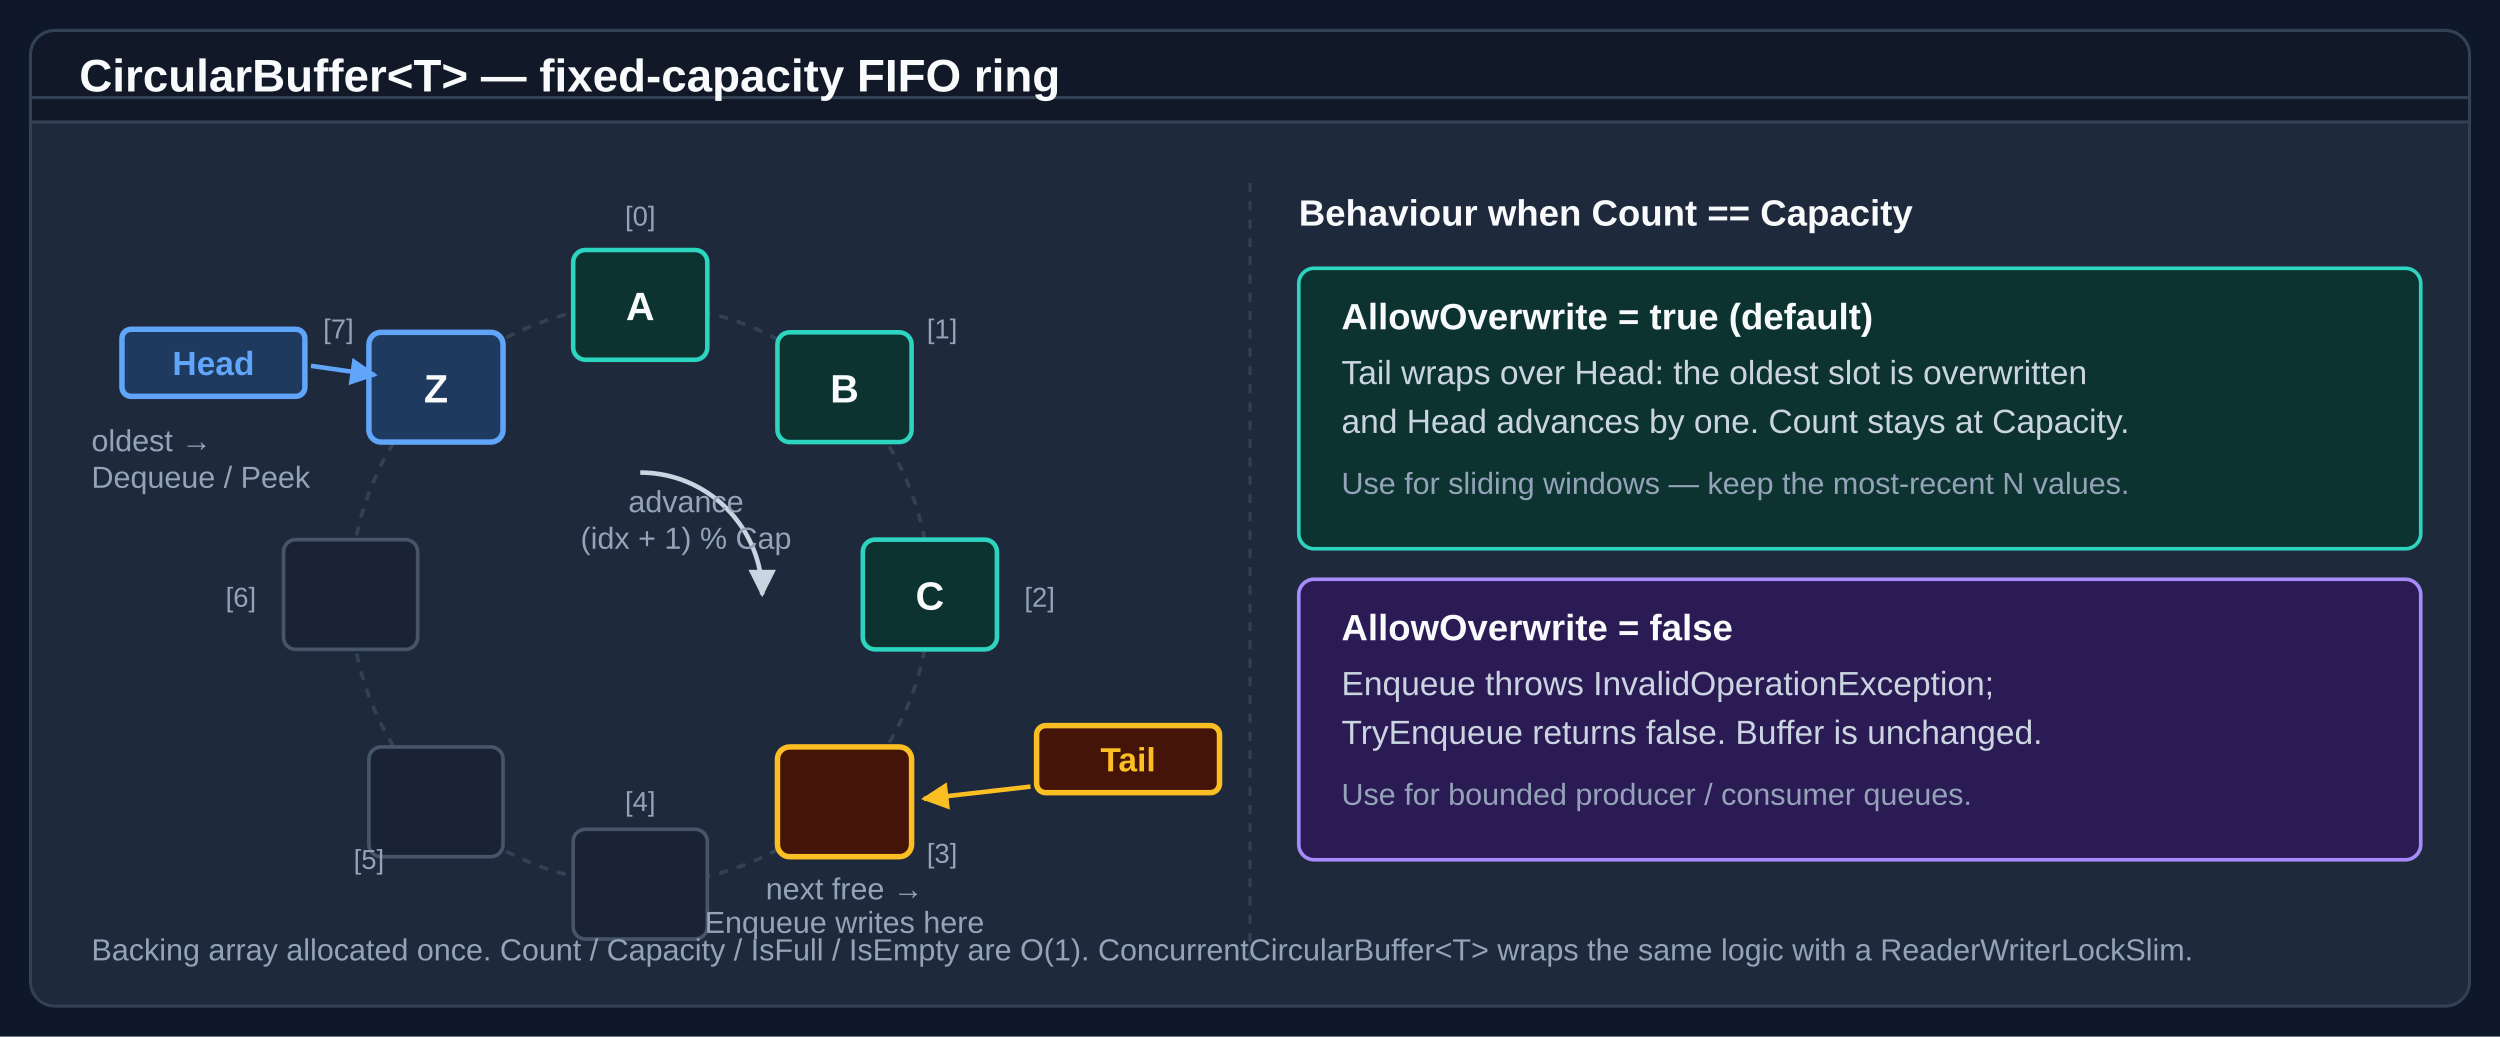
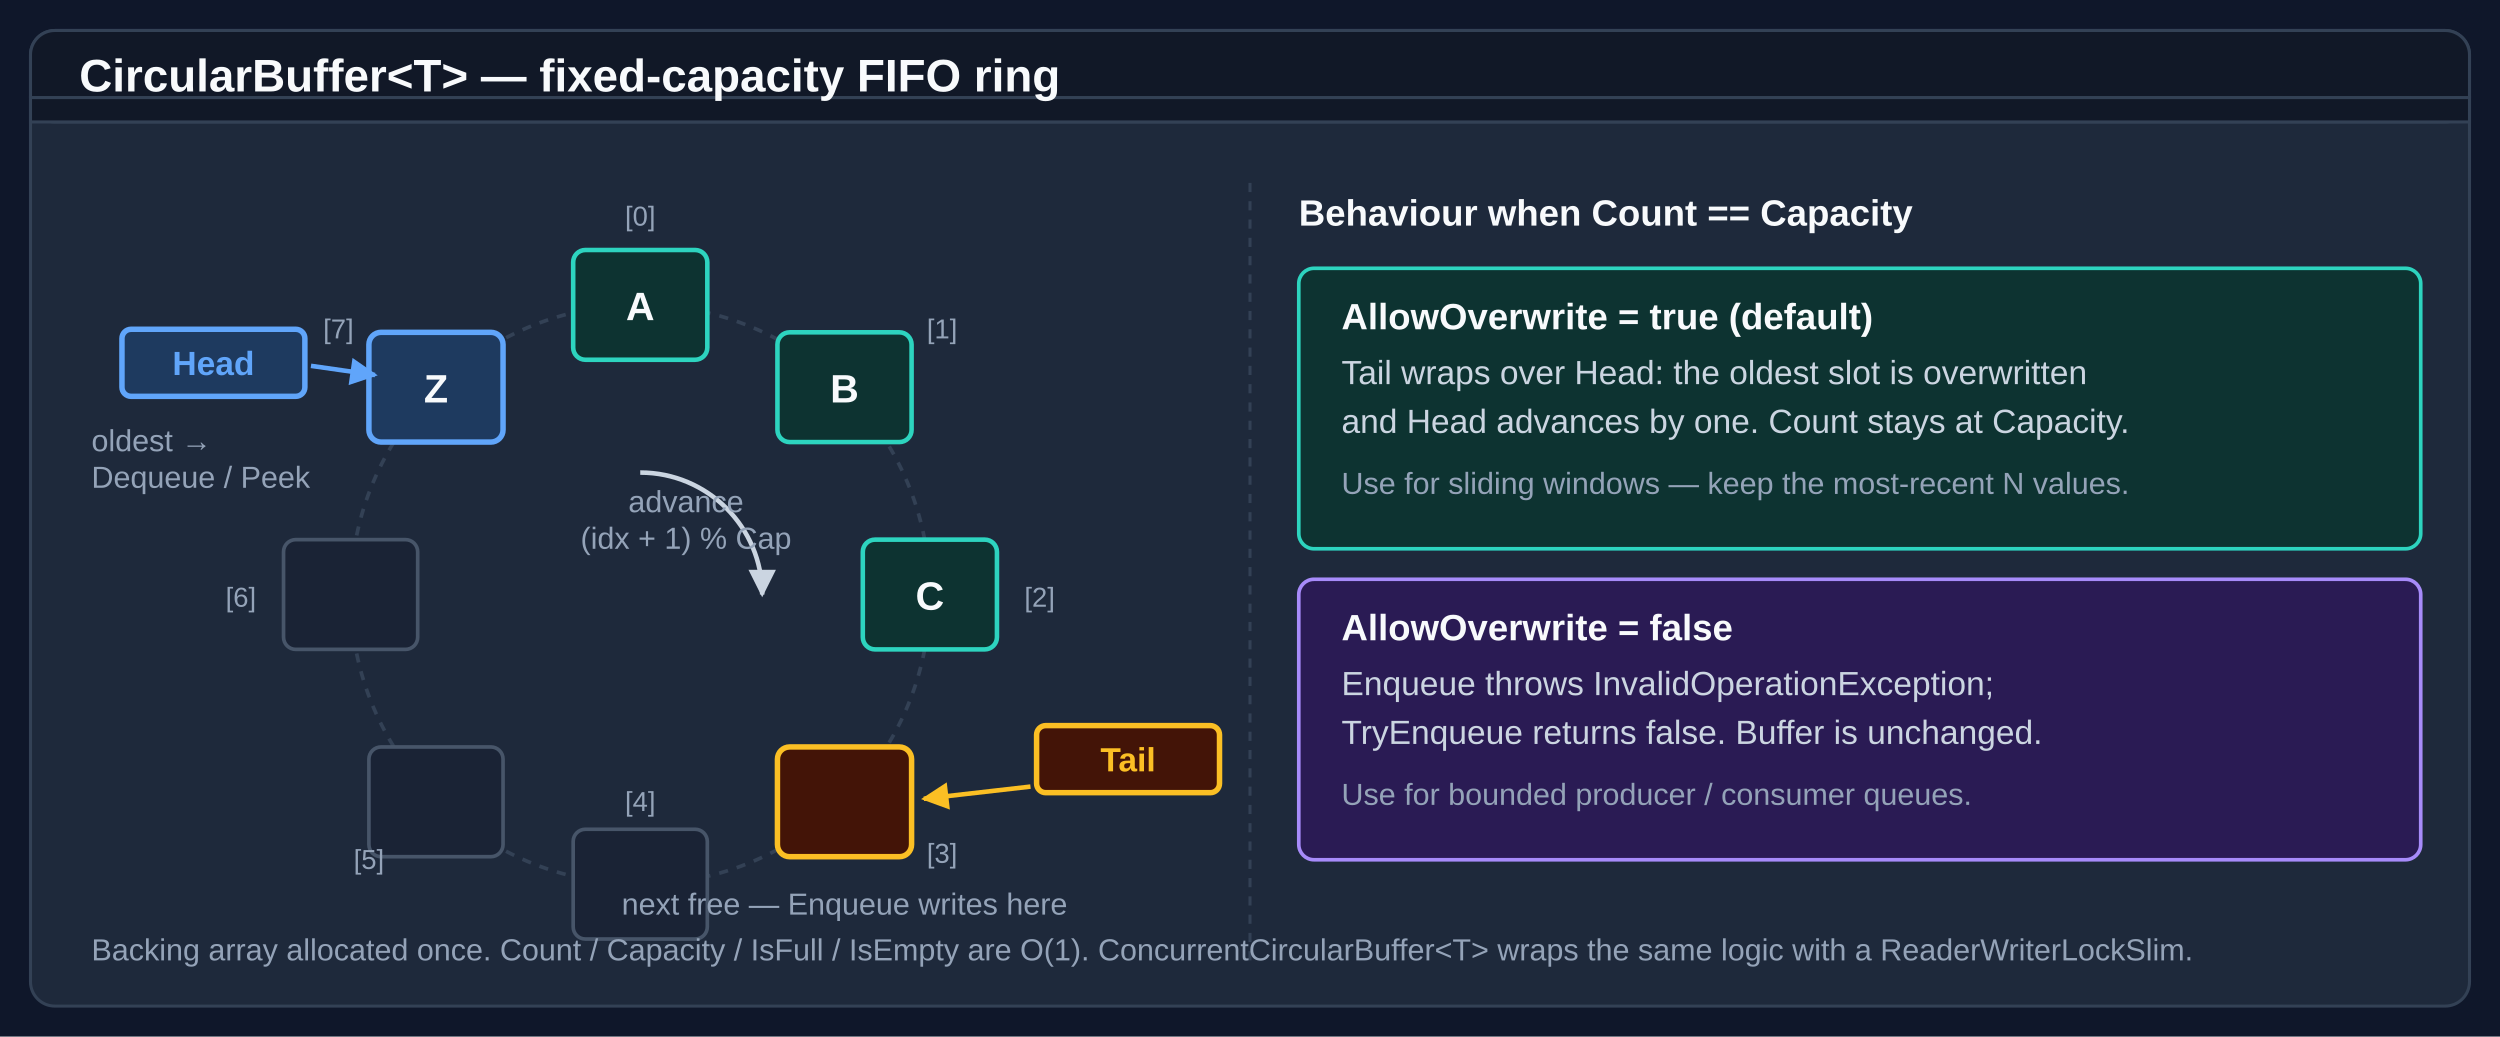
<svg xmlns="http://www.w3.org/2000/svg" viewBox="0 0 820 340" role="img" aria-labelledby="cb-t cb-d">
  <defs>
    <style>
      .bg   { fill: #0F172A; }
      .pan  { fill: #1E293B; stroke: #334155; stroke-width: 1; }
      .hdr  { fill: #111827; stroke: #334155; stroke-width: 1; }
      .ttl  { fill: #F8FAFC; font: 700 15px/1 "Segoe UI",Arial,sans-serif; }
      .lbl  { fill: #F8FAFC; font: 700 12px/1 "Segoe UI",Arial,sans-serif; text-anchor: middle; }
      .lbl-l{ fill: #F8FAFC; font: 700 12px/1 "Segoe UI",Arial,sans-serif; }
      .sub  { fill: #CBD5E1; font: 400 11px/1 "Segoe UI",Arial,sans-serif; text-anchor: middle; }
      .sub-l{ fill: #CBD5E1; font: 400 11px/1 "Segoe UI",Arial,sans-serif; }
      .mut  { fill: #94A3B8; font: 400 10px/1 "Segoe UI",Arial,sans-serif; text-anchor: middle; }
      .mut-l{ fill: #94A3B8; font: 400 10px/1 "Segoe UI",Arial,sans-serif; }
      .slot      { fill: #1A2335; stroke: #475569; stroke-width: 1.2; }
      .slot-full { fill: #0D3331; stroke: #2DD4BF; stroke-width: 1.5; }
      .slot-head { fill: #1E3A5F; stroke: #60A5FA; stroke-width: 1.8; }
      .slot-tail { fill: #431407; stroke: #FBBF24; stroke-width: 1.8; }
      .slot-text { fill: #F8FAFC; font: 700 13px/1 "Segoe UI",Arial,sans-serif; text-anchor: middle; }
      .idx       { fill: #94A3B8; font: 400 9px/1  "Segoe UI",Arial,sans-serif; text-anchor: middle; }
      .pin-h     { fill: #60A5FA; font: 700 11px/1 "Segoe UI",Arial,sans-serif; text-anchor: middle; }
      .pin-t     { fill: #FBBF24; font: 700 11px/1 "Segoe UI",Arial,sans-serif; text-anchor: middle; }
      .case-ovr  { fill: #0D3331; stroke: #2DD4BF; stroke-width: 1.2; }
      .case-rej  { fill: #2A1B54; stroke: #A78BFA; stroke-width: 1.2; }
      .ring      { fill: none; stroke: #334155; stroke-width: 1.2; stroke-dasharray: 3 3; }
      .arc-cw    { stroke: #CBD5E1; stroke-width: 1.5; fill: none; }
      .w         { stroke: #CBD5E1; stroke-width: 1.5; fill: none; }
      .wt        { stroke: #2DD4BF; stroke-width: 1.5; fill: none; }
      .wb        { stroke: #60A5FA; stroke-width: 1.5; fill: none; }
      .wy        { stroke: #FBBF24; stroke-width: 1.5; fill: none; }
    </style>
    <marker id="cb-a" viewBox="0 0 10 10" refX="9" refY="5" markerWidth="6" markerHeight="6" orient="auto-start-reverse">
      <path d="M0,0 L10,5 L0,10 Z" fill="#CBD5E1" />
    </marker>
    <marker id="cb-ab" viewBox="0 0 10 10" refX="9" refY="5" markerWidth="6" markerHeight="6" orient="auto-start-reverse">
      <path d="M0,0 L10,5 L0,10 Z" fill="#60A5FA" />
    </marker>
    <marker id="cb-ay" viewBox="0 0 10 10" refX="9" refY="5" markerWidth="6" markerHeight="6" orient="auto-start-reverse">
      <path d="M0,0 L10,5 L0,10 Z" fill="#FBBF24" />
    </marker>
  </defs>
  <rect class="bg" width="820" height="340" />
  <g transform="translate(10 10)">
    <rect class="pan" width="800" height="320" rx="8" />
    <rect class="hdr" width="800" height="30" rx="8" />
    <rect class="hdr" y="22" width="800" height="8" />
    <text class="ttl" x="16" y="20">CircularBuffer&lt;T&gt; — fixed-capacity FIFO ring</text>
    <circle class="ring" cx="200" cy="185" r="95" />
    <g transform="translate(200 90)">
      <rect class="slot-full" x="-22" y="-18" width="44" height="36" rx="4" />
      <text class="slot-text" x="0" y="5">A</text>
      <text class="idx" x="0" y="-26">[0]</text>
    </g>
    <g transform="translate(267 117)">
      <rect class="slot-full" x="-22" y="-18" width="44" height="36" rx="4" />
      <text class="slot-text" x="0" y="5">B</text>
      <text class="idx" x="32" y="-16">[1]</text>
    </g>
    <g transform="translate(295 185)">
      <rect class="slot-full" x="-22" y="-18" width="44" height="36" rx="4" />
      <text class="slot-text" x="0" y="5">C</text>
      <text class="idx" x="36" y="4">[2]</text>
    </g>
    <g transform="translate(267 253)">
      <rect class="slot-tail" x="-22" y="-18" width="44" height="36" rx="4" />
      <text class="idx" x="32" y="20">[3]</text>
    </g>
    <g transform="translate(200 280)">
      <rect class="slot" x="-22" y="-18" width="44" height="36" rx="4" />
      <text class="idx" x="0" y="-24">[4]</text>
    </g>
    <g transform="translate(133 253)">
      <rect class="slot" x="-22" y="-18" width="44" height="36" rx="4" />
      <text class="idx" x="-22" y="22">[5]</text>
    </g>
    <g transform="translate(105 185)">
      <rect class="slot" x="-22" y="-18" width="44" height="36" rx="4" />
      <text class="idx" x="-36" y="4">[6]</text>
    </g>
    <g transform="translate(133 117)">
      <rect class="slot-head" x="-22" y="-18" width="44" height="36" rx="4" />
      <text class="slot-text" x="0" y="5">Z</text>
      <text class="idx" x="-32" y="-16">[7]</text>
    </g>
    <g transform="translate(60 110)">
      <rect class="slot-head" x="-30" y="-12" width="60" height="22" rx="3" />
      <text class="pin-h" x="0" y="3" fill="#0F172A">Head</text>
    </g>
    <line class="wb" x1="92" y1="110" x2="113" y2="113" marker-end="url(#cb-ab)" />
    <text class="mut-l" x="20" y="138">oldest →</text>
    <text class="mut-l" x="20" y="150">Dequeue / Peek</text>
    <g transform="translate(360 240)">
      <rect class="slot-tail" x="-30" y="-12" width="60" height="22" rx="3" />
      <text class="pin-t" x="0" y="3" fill="#0F172A">Tail</text>
    </g>
    <line class="wy" x1="328" y1="248" x2="293" y2="252" marker-end="url(#cb-ay)" />
-     <text class="mut" x="267" y="285">next free →</text>
-     <text class="mut" x="267" y="296">Enqueue writes here</text>
+     <text class="mut" x="267" y="290">next free — Enqueue writes here</text>
    <path class="arc-cw" d="M 200 145 A 40 40 0 0 1 240 185" marker-end="url(#cb-a)" />
    <text class="mut" x="215" y="158">advance</text>
    <text class="mut" x="215" y="170">(idx + 1) % Cap</text>
    <line x1="400" y1="50" x2="400" y2="305" stroke="#334155" stroke-width="1" stroke-dasharray="3 3" />
    <text class="lbl-l" x="416" y="64">Behaviour when Count == Capacity</text>
    <g transform="translate(416 78)">
      <rect class="case-ovr" width="368" height="92" rx="5" />
      <text class="lbl-l" x="14" y="20" fill="#2DD4BF">AllowOverwrite = true  (default)</text>
      <text class="sub-l" x="14" y="38">Tail wraps over Head: the oldest slot is overwritten</text>
      <text class="sub-l" x="14" y="54">and Head advances by one. Count stays at Capacity.</text>
      <text class="mut-l" x="14" y="74">Use for sliding windows — keep the most-recent N values.</text>
    </g>
    <g transform="translate(416 180)">
      <rect class="case-rej" width="368" height="92" rx="5" />
      <text class="lbl-l" x="14" y="20" fill="#C4B5FD">AllowOverwrite = false</text>
      <text class="sub-l" x="14" y="38">Enqueue throws InvalidOperationException;</text>
      <text class="sub-l" x="14" y="54">TryEnqueue returns false. Buffer is unchanged.</text>
      <text class="mut-l" x="14" y="74">Use for bounded producer / consumer queues.</text>
    </g>
    <text class="mut-l" x="20" y="305">Backing array allocated once. Count / Capacity / IsFull / IsEmpty are O(1). ConcurrentCircularBuffer&lt;T&gt; wraps the same logic with a ReaderWriterLockSlim.</text>
  </g>
</svg>
